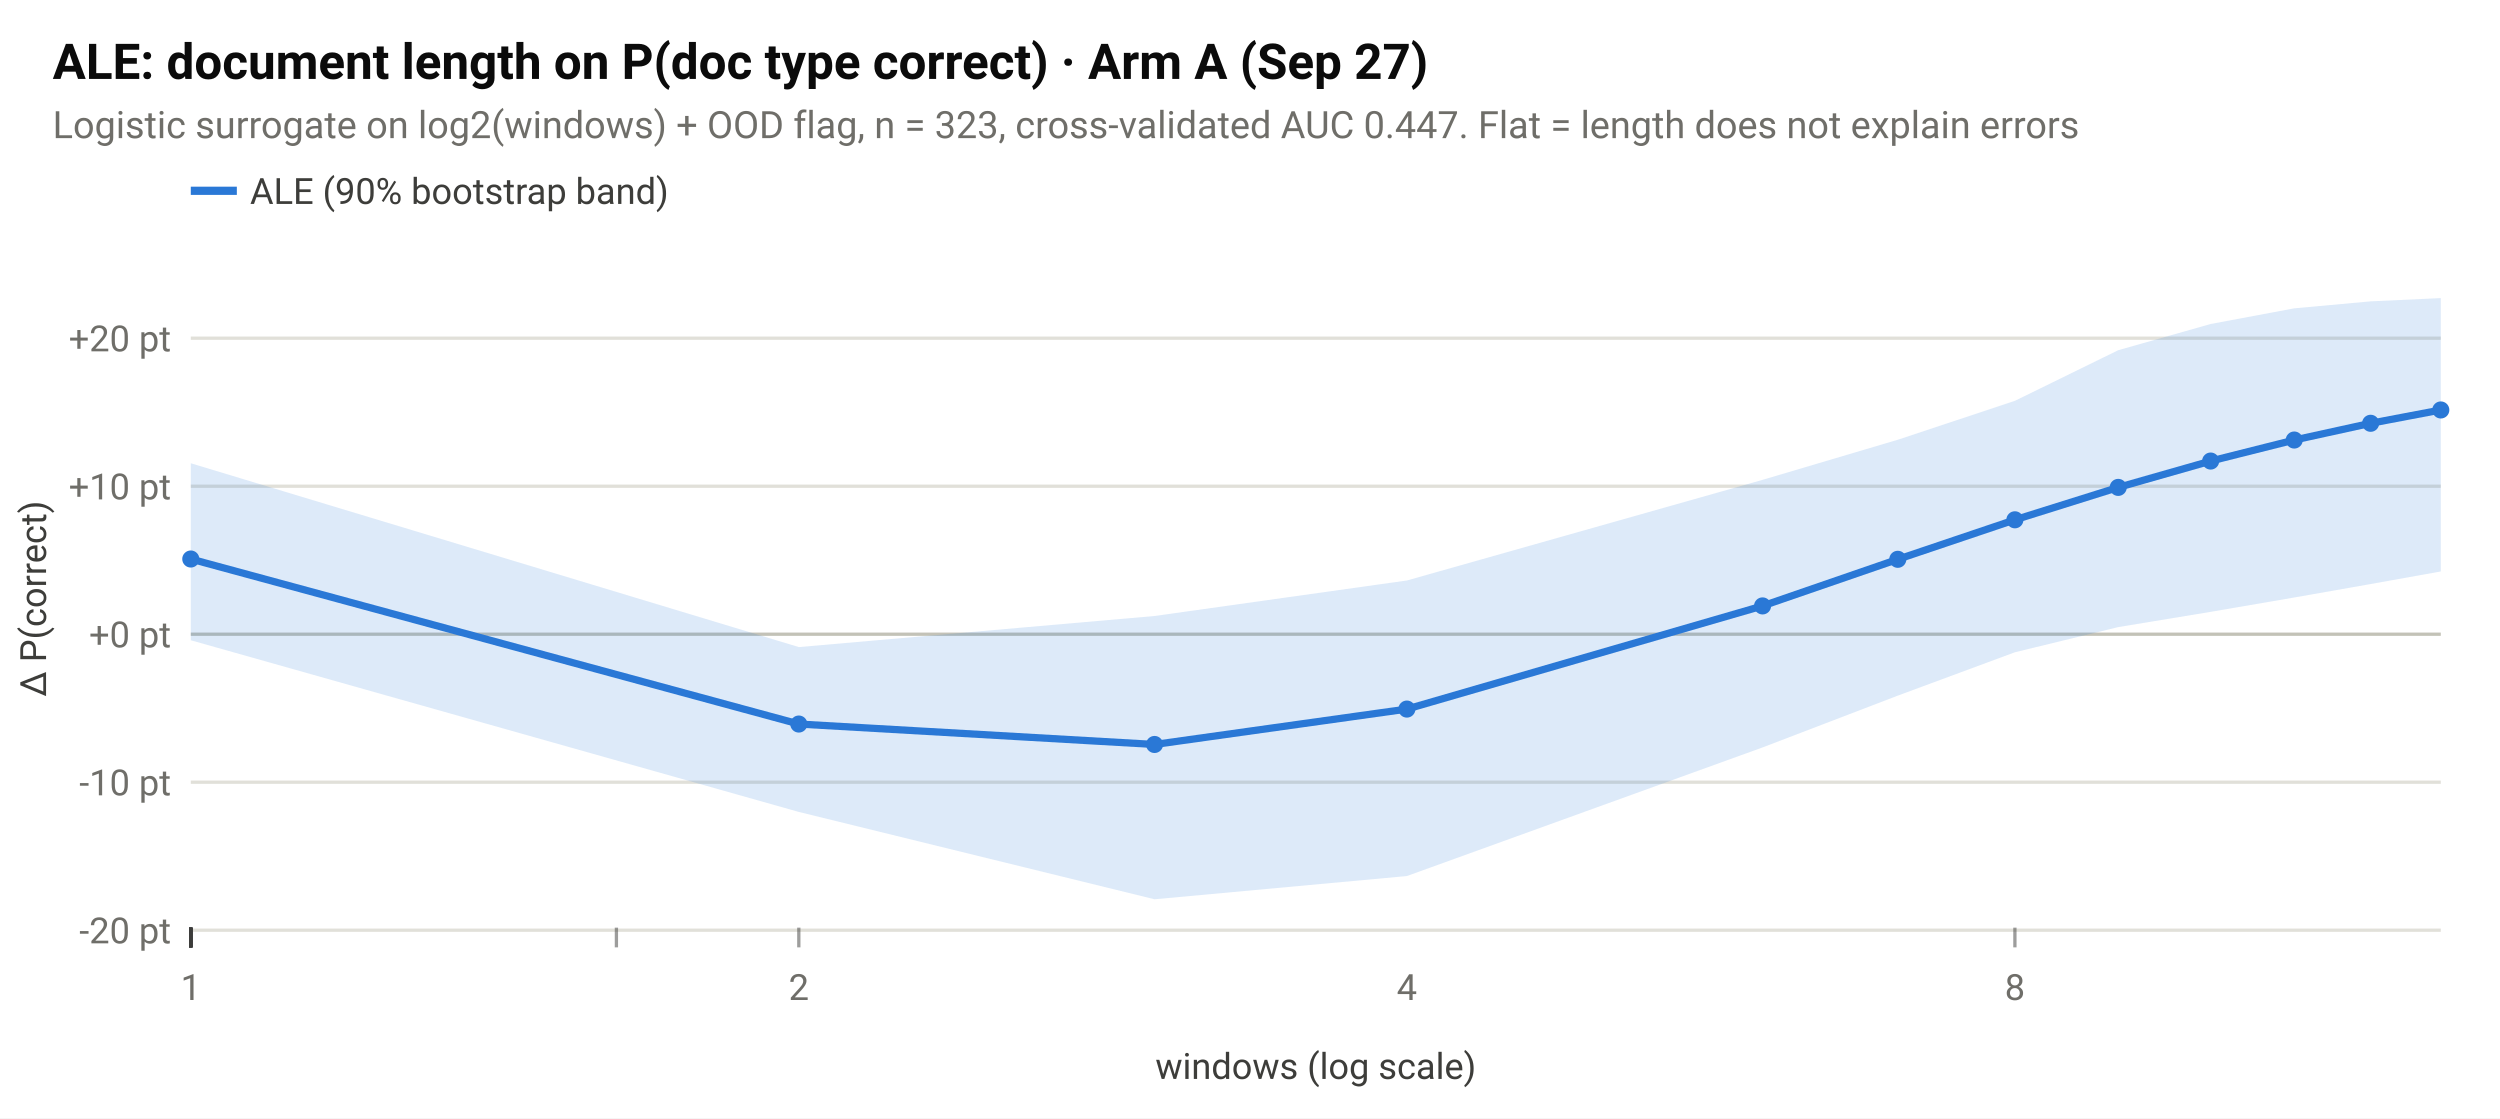
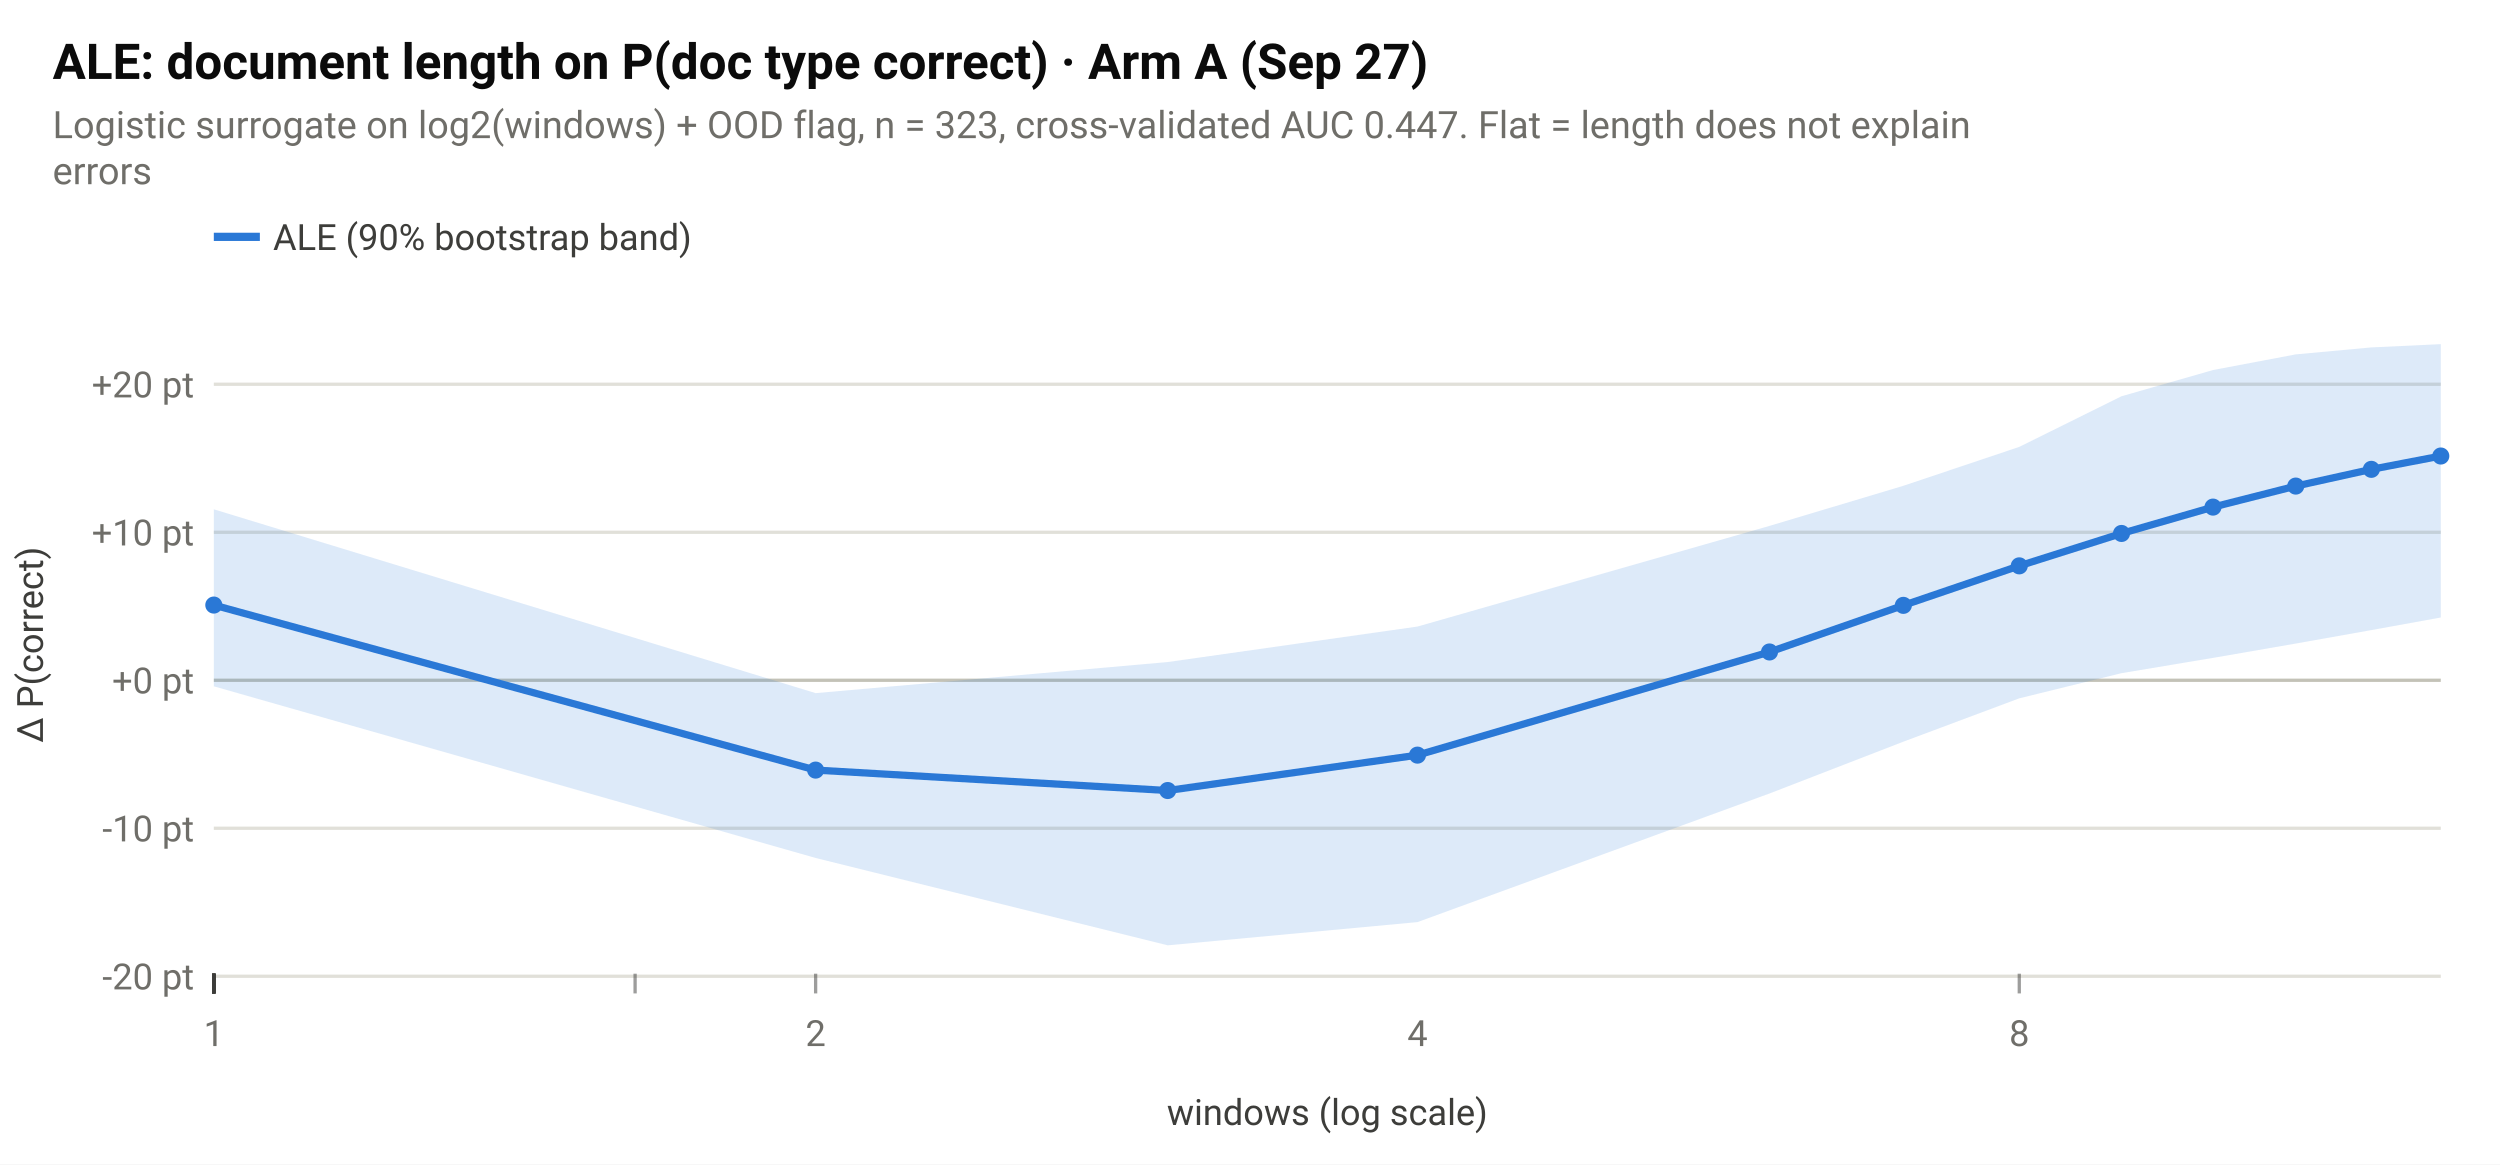
- <svg xmlns="http://www.w3.org/2000/svg" width="760" height="340" viewBox="0 0 760 340" font-family="system-ui,-apple-system,'Segoe UI',Roboto,sans-serif" role="img">
-   <rect width="760" height="340" fill="#ffffff" />
+ <svg xmlns="http://www.w3.org/2000/svg" width="760" height="354" viewBox="0 0 760 354" font-family="system-ui,-apple-system,'Segoe UI',Roboto,sans-serif" role="img">
+   <rect width="760" height="354" fill="#ffffff" />
  <text x="16" y="24" font-size="15" font-weight="600" fill="#0b0b0b">ALE: document length on P(doc type correct) · Arm A (Sep 27)</text>
-   <text x="16" y="42" font-size="11.5" fill="#6f6e69">Logistic surrogate on log2(windows) + OOD flag, n = 323, cross-validated AUC 0.447. Flat = length does not explain errors</text>
-   <line x1="58" x2="742" y1="282.78" y2="282.78" stroke="#e1e0d9" />
-   <text x="52" y="286.78" font-size="11" fill="#6f6e69" text-anchor="end">-20 pt</text>
-   <line x1="58" x2="742" y1="237.79" y2="237.79" stroke="#e1e0d9" />
-   <text x="52" y="241.79" font-size="11" fill="#6f6e69" text-anchor="end">-10 pt</text>
-   <line x1="58" x2="742" y1="192.8" y2="192.8" stroke="#c3c2b7" />
-   <text x="52" y="196.8" font-size="11" fill="#6f6e69" text-anchor="end">+0 pt</text>
-   <line x1="58" x2="742" y1="147.81" y2="147.81" stroke="#e1e0d9" />
-   <text x="52" y="151.81" font-size="11" fill="#6f6e69" text-anchor="end">+10 pt</text>
-   <line x1="58" x2="742" y1="102.81" y2="102.81" stroke="#e1e0d9" />
-   <text x="52" y="106.81" font-size="11" fill="#6f6e69" text-anchor="end">+20 pt</text>
-   <text x="58" y="304" font-size="11" fill="#6f6e69" text-anchor="middle">1</text>
-   <text x="242.84" y="304" font-size="11" fill="#6f6e69" text-anchor="middle">2</text>
-   <text x="427.69" y="304" font-size="11" fill="#6f6e69" text-anchor="middle">4</text>
-   <text x="612.53" y="304" font-size="11" fill="#6f6e69" text-anchor="middle">8</text>
-   <text x="400" y="328" font-size="11" fill="#3d3d3a" text-anchor="middle">windows (log scale)</text>
-   <text x="14" y="182" font-size="11" fill="#3d3d3a" text-anchor="middle" transform="rotate(-90 14 182)">Δ P(correct)</text>
-   <line x1="58" x2="58" y1="288" y2="282" stroke="#3d3d3a" stroke-opacity="0.5" />
-   <line x1="58" x2="58" y1="288" y2="282" stroke="#3d3d3a" stroke-opacity="0.5" />
-   <line x1="58" x2="58" y1="288" y2="282" stroke="#3d3d3a" stroke-opacity="0.5" />
-   <line x1="58" x2="58" y1="288" y2="282" stroke="#3d3d3a" stroke-opacity="0.5" />
-   <line x1="58" x2="58" y1="288" y2="282" stroke="#3d3d3a" stroke-opacity="0.5" />
-   <line x1="58" x2="58" y1="288" y2="282" stroke="#3d3d3a" stroke-opacity="0.5" />
-   <line x1="58" x2="58" y1="288" y2="282" stroke="#3d3d3a" stroke-opacity="0.5" />
-   <line x1="58" x2="58" y1="288" y2="282" stroke="#3d3d3a" stroke-opacity="0.5" />
-   <line x1="58" x2="58" y1="288" y2="282" stroke="#3d3d3a" stroke-opacity="0.5" />
-   <line x1="58" x2="58" y1="288" y2="282" stroke="#3d3d3a" stroke-opacity="0.5" />
-   <line x1="58" x2="58" y1="288" y2="282" stroke="#3d3d3a" stroke-opacity="0.5" />
-   <line x1="58" x2="58" y1="288" y2="282" stroke="#3d3d3a" stroke-opacity="0.5" />
-   <line x1="58" x2="58" y1="288" y2="282" stroke="#3d3d3a" stroke-opacity="0.5" />
-   <line x1="58" x2="58" y1="288" y2="282" stroke="#3d3d3a" stroke-opacity="0.5" />
-   <line x1="58" x2="58" y1="288" y2="282" stroke="#3d3d3a" stroke-opacity="0.5" />
-   <line x1="58" x2="58" y1="288" y2="282" stroke="#3d3d3a" stroke-opacity="0.5" />
-   <line x1="187.39" x2="187.39" y1="288" y2="282" stroke="#3d3d3a" stroke-opacity="0.5" />
-   <line x1="242.84" x2="242.84" y1="288" y2="282" stroke="#3d3d3a" stroke-opacity="0.5" />
-   <line x1="612.53" x2="612.53" y1="288" y2="282" stroke="#3d3d3a" stroke-opacity="0.5" />
-   <polygon points="58,140.83 242.84,196.71 350.98,187.26 427.69,176.47 535.82,145.87 576.93,133.68 612.53,121.85 643.94,106.46 672.04,98.49 697.45,93.73 720.67,91.61 742,90.62 742,173.72 720.67,177.55 697.45,181.64 672.04,186 643.94,190.64 612.53,198.29 576.93,211.47 535.82,227.22 427.69,266.32 350.98,273.38 242.84,246.83 58,194.64" fill="#2a78d6" fill-opacity="0.16" />
-   <polyline points="58,169.94 242.84,220.11 350.98,226.32 427.69,215.56 535.82,184.2 576.93,170.03 612.53,158.02 643.94,148.17 672.04,140.16 697.45,133.77 720.67,128.68 742,124.63" fill="none" stroke="#2a78d6" stroke-width="2.2" stroke-linejoin="round" />
-   <circle cx="58" cy="169.94" r="2.6" fill="#2a78d6" />
-   <circle cx="242.84" cy="220.11" r="2.6" fill="#2a78d6" />
-   <circle cx="350.98" cy="226.32" r="2.6" fill="#2a78d6" />
-   <circle cx="427.69" cy="215.56" r="2.6" fill="#2a78d6" />
-   <circle cx="535.82" cy="184.2" r="2.6" fill="#2a78d6" />
-   <circle cx="576.93" cy="170.03" r="2.6" fill="#2a78d6" />
-   <circle cx="612.53" cy="158.02" r="2.6" fill="#2a78d6" />
-   <circle cx="643.94" cy="148.17" r="2.6" fill="#2a78d6" />
-   <circle cx="672.04" cy="140.16" r="2.6" fill="#2a78d6" />
-   <circle cx="697.45" cy="133.77" r="2.6" fill="#2a78d6" />
-   <circle cx="720.67" cy="128.68" r="2.6" fill="#2a78d6" />
-   <circle cx="742" cy="124.63" r="2.6" fill="#2a78d6" />
-   <line x1="58" x2="72" y1="58" y2="58" stroke="#2a78d6" stroke-width="2.5" />
-   <text x="76" y="62" font-size="11" fill="#3d3d3a" text-anchor="start">ALE (90% bootstrap band)</text>
+   <text x="16" y="42" font-size="11.5" fill="#6f6e69">Logistic surrogate on log2(windows) + OOD flag, n = 323, cross-validated AUC 0.447. Flat = length does not explain</text>
+   <text x="16" y="56" font-size="11.5" fill="#6f6e69">errors</text>
+   <g transform="translate(0 14)">
+     <line x1="65" x2="742" y1="282.78" y2="282.78" stroke="#e1e0d9" />
+     <text x="59" y="286.78" font-size="11" fill="#6f6e69" text-anchor="end">-20 pt</text>
+     <line x1="65" x2="742" y1="237.79" y2="237.79" stroke="#e1e0d9" />
+     <text x="59" y="241.79" font-size="11" fill="#6f6e69" text-anchor="end">-10 pt</text>
+     <line x1="65" x2="742" y1="192.8" y2="192.8" stroke="#c3c2b7" />
+     <text x="59" y="196.8" font-size="11" fill="#6f6e69" text-anchor="end">+0 pt</text>
+     <line x1="65" x2="742" y1="147.81" y2="147.81" stroke="#e1e0d9" />
+     <text x="59" y="151.81" font-size="11" fill="#6f6e69" text-anchor="end">+10 pt</text>
+     <line x1="65" x2="742" y1="102.81" y2="102.81" stroke="#e1e0d9" />
+     <text x="59" y="106.81" font-size="11" fill="#6f6e69" text-anchor="end">+20 pt</text>
+     <text x="65" y="304" font-size="11" fill="#6f6e69" text-anchor="middle">1</text>
+     <text x="247.95" y="304" font-size="11" fill="#6f6e69" text-anchor="middle">2</text>
+     <text x="430.91" y="304" font-size="11" fill="#6f6e69" text-anchor="middle">4</text>
+     <text x="613.86" y="304" font-size="11" fill="#6f6e69" text-anchor="middle">8</text>
+     <text x="403.5" y="328" font-size="11" fill="#3d3d3a" text-anchor="middle">windows (log scale)</text>
+     <text x="13.05" y="182" font-size="11" fill="#3d3d3a" text-anchor="middle" transform="rotate(-90 13.05 182)">Δ P(correct)</text>
+     <line x1="65" x2="65" y1="288" y2="282" stroke="#3d3d3a" stroke-opacity="0.5" />
+     <line x1="65" x2="65" y1="288" y2="282" stroke="#3d3d3a" stroke-opacity="0.5" />
+     <line x1="65" x2="65" y1="288" y2="282" stroke="#3d3d3a" stroke-opacity="0.5" />
+     <line x1="65" x2="65" y1="288" y2="282" stroke="#3d3d3a" stroke-opacity="0.5" />
+     <line x1="65" x2="65" y1="288" y2="282" stroke="#3d3d3a" stroke-opacity="0.5" />
+     <line x1="65" x2="65" y1="288" y2="282" stroke="#3d3d3a" stroke-opacity="0.5" />
+     <line x1="65" x2="65" y1="288" y2="282" stroke="#3d3d3a" stroke-opacity="0.5" />
+     <line x1="65" x2="65" y1="288" y2="282" stroke="#3d3d3a" stroke-opacity="0.5" />
+     <line x1="65" x2="65" y1="288" y2="282" stroke="#3d3d3a" stroke-opacity="0.5" />
+     <line x1="65" x2="65" y1="288" y2="282" stroke="#3d3d3a" stroke-opacity="0.5" />
+     <line x1="65" x2="65" y1="288" y2="282" stroke="#3d3d3a" stroke-opacity="0.5" />
+     <line x1="65" x2="65" y1="288" y2="282" stroke="#3d3d3a" stroke-opacity="0.5" />
+     <line x1="65" x2="65" y1="288" y2="282" stroke="#3d3d3a" stroke-opacity="0.5" />
+     <line x1="65" x2="65" y1="288" y2="282" stroke="#3d3d3a" stroke-opacity="0.5" />
+     <line x1="65" x2="65" y1="288" y2="282" stroke="#3d3d3a" stroke-opacity="0.5" />
+     <line x1="65" x2="65" y1="288" y2="282" stroke="#3d3d3a" stroke-opacity="0.5" />
+     <line x1="193.07" x2="193.07" y1="288" y2="282" stroke="#3d3d3a" stroke-opacity="0.5" />
+     <line x1="247.95" x2="247.95" y1="288" y2="282" stroke="#3d3d3a" stroke-opacity="0.5" />
+     <line x1="613.86" x2="613.86" y1="288" y2="282" stroke="#3d3d3a" stroke-opacity="0.5" />
+     <polygon points="65,140.83 247.95,196.71 354.98,187.26 430.91,176.47 537.93,145.87 578.62,133.68 613.86,121.85 644.94,106.46 672.75,98.49 697.91,93.73 720.89,91.61 742,90.62 742,173.72 720.89,177.55 697.91,181.64 672.75,186 644.94,190.64 613.86,198.29 578.62,211.47 537.93,227.22 430.91,266.32 354.98,273.38 247.95,246.83 65,194.64" fill="#2a78d6" fill-opacity="0.16" />
+     <polyline points="65,169.94 247.95,220.11 354.98,226.32 430.91,215.56 537.93,184.2 578.62,170.03 613.86,158.02 644.94,148.17 672.75,140.16 697.91,133.77 720.89,128.68 742,124.63" fill="none" stroke="#2a78d6" stroke-width="2.2" stroke-linejoin="round" />
+     <circle cx="65" cy="169.94" r="2.6" fill="#2a78d6" />
+     <circle cx="247.95" cy="220.11" r="2.6" fill="#2a78d6" />
+     <circle cx="354.98" cy="226.32" r="2.6" fill="#2a78d6" />
+     <circle cx="430.91" cy="215.56" r="2.6" fill="#2a78d6" />
+     <circle cx="537.93" cy="184.2" r="2.6" fill="#2a78d6" />
+     <circle cx="578.62" cy="170.03" r="2.6" fill="#2a78d6" />
+     <circle cx="613.86" cy="158.02" r="2.6" fill="#2a78d6" />
+     <circle cx="644.94" cy="148.17" r="2.6" fill="#2a78d6" />
+     <circle cx="672.75" cy="140.16" r="2.6" fill="#2a78d6" />
+     <circle cx="697.91" cy="133.77" r="2.6" fill="#2a78d6" />
+     <circle cx="720.89" cy="128.68" r="2.6" fill="#2a78d6" />
+     <circle cx="742" cy="124.63" r="2.6" fill="#2a78d6" />
+     <line x1="65" x2="79" y1="58" y2="58" stroke="#2a78d6" stroke-width="2.5" />
+     <text x="83" y="62" font-size="11" fill="#3d3d3a" text-anchor="start">ALE (90% bootstrap band)</text>
+   </g>
</svg>
